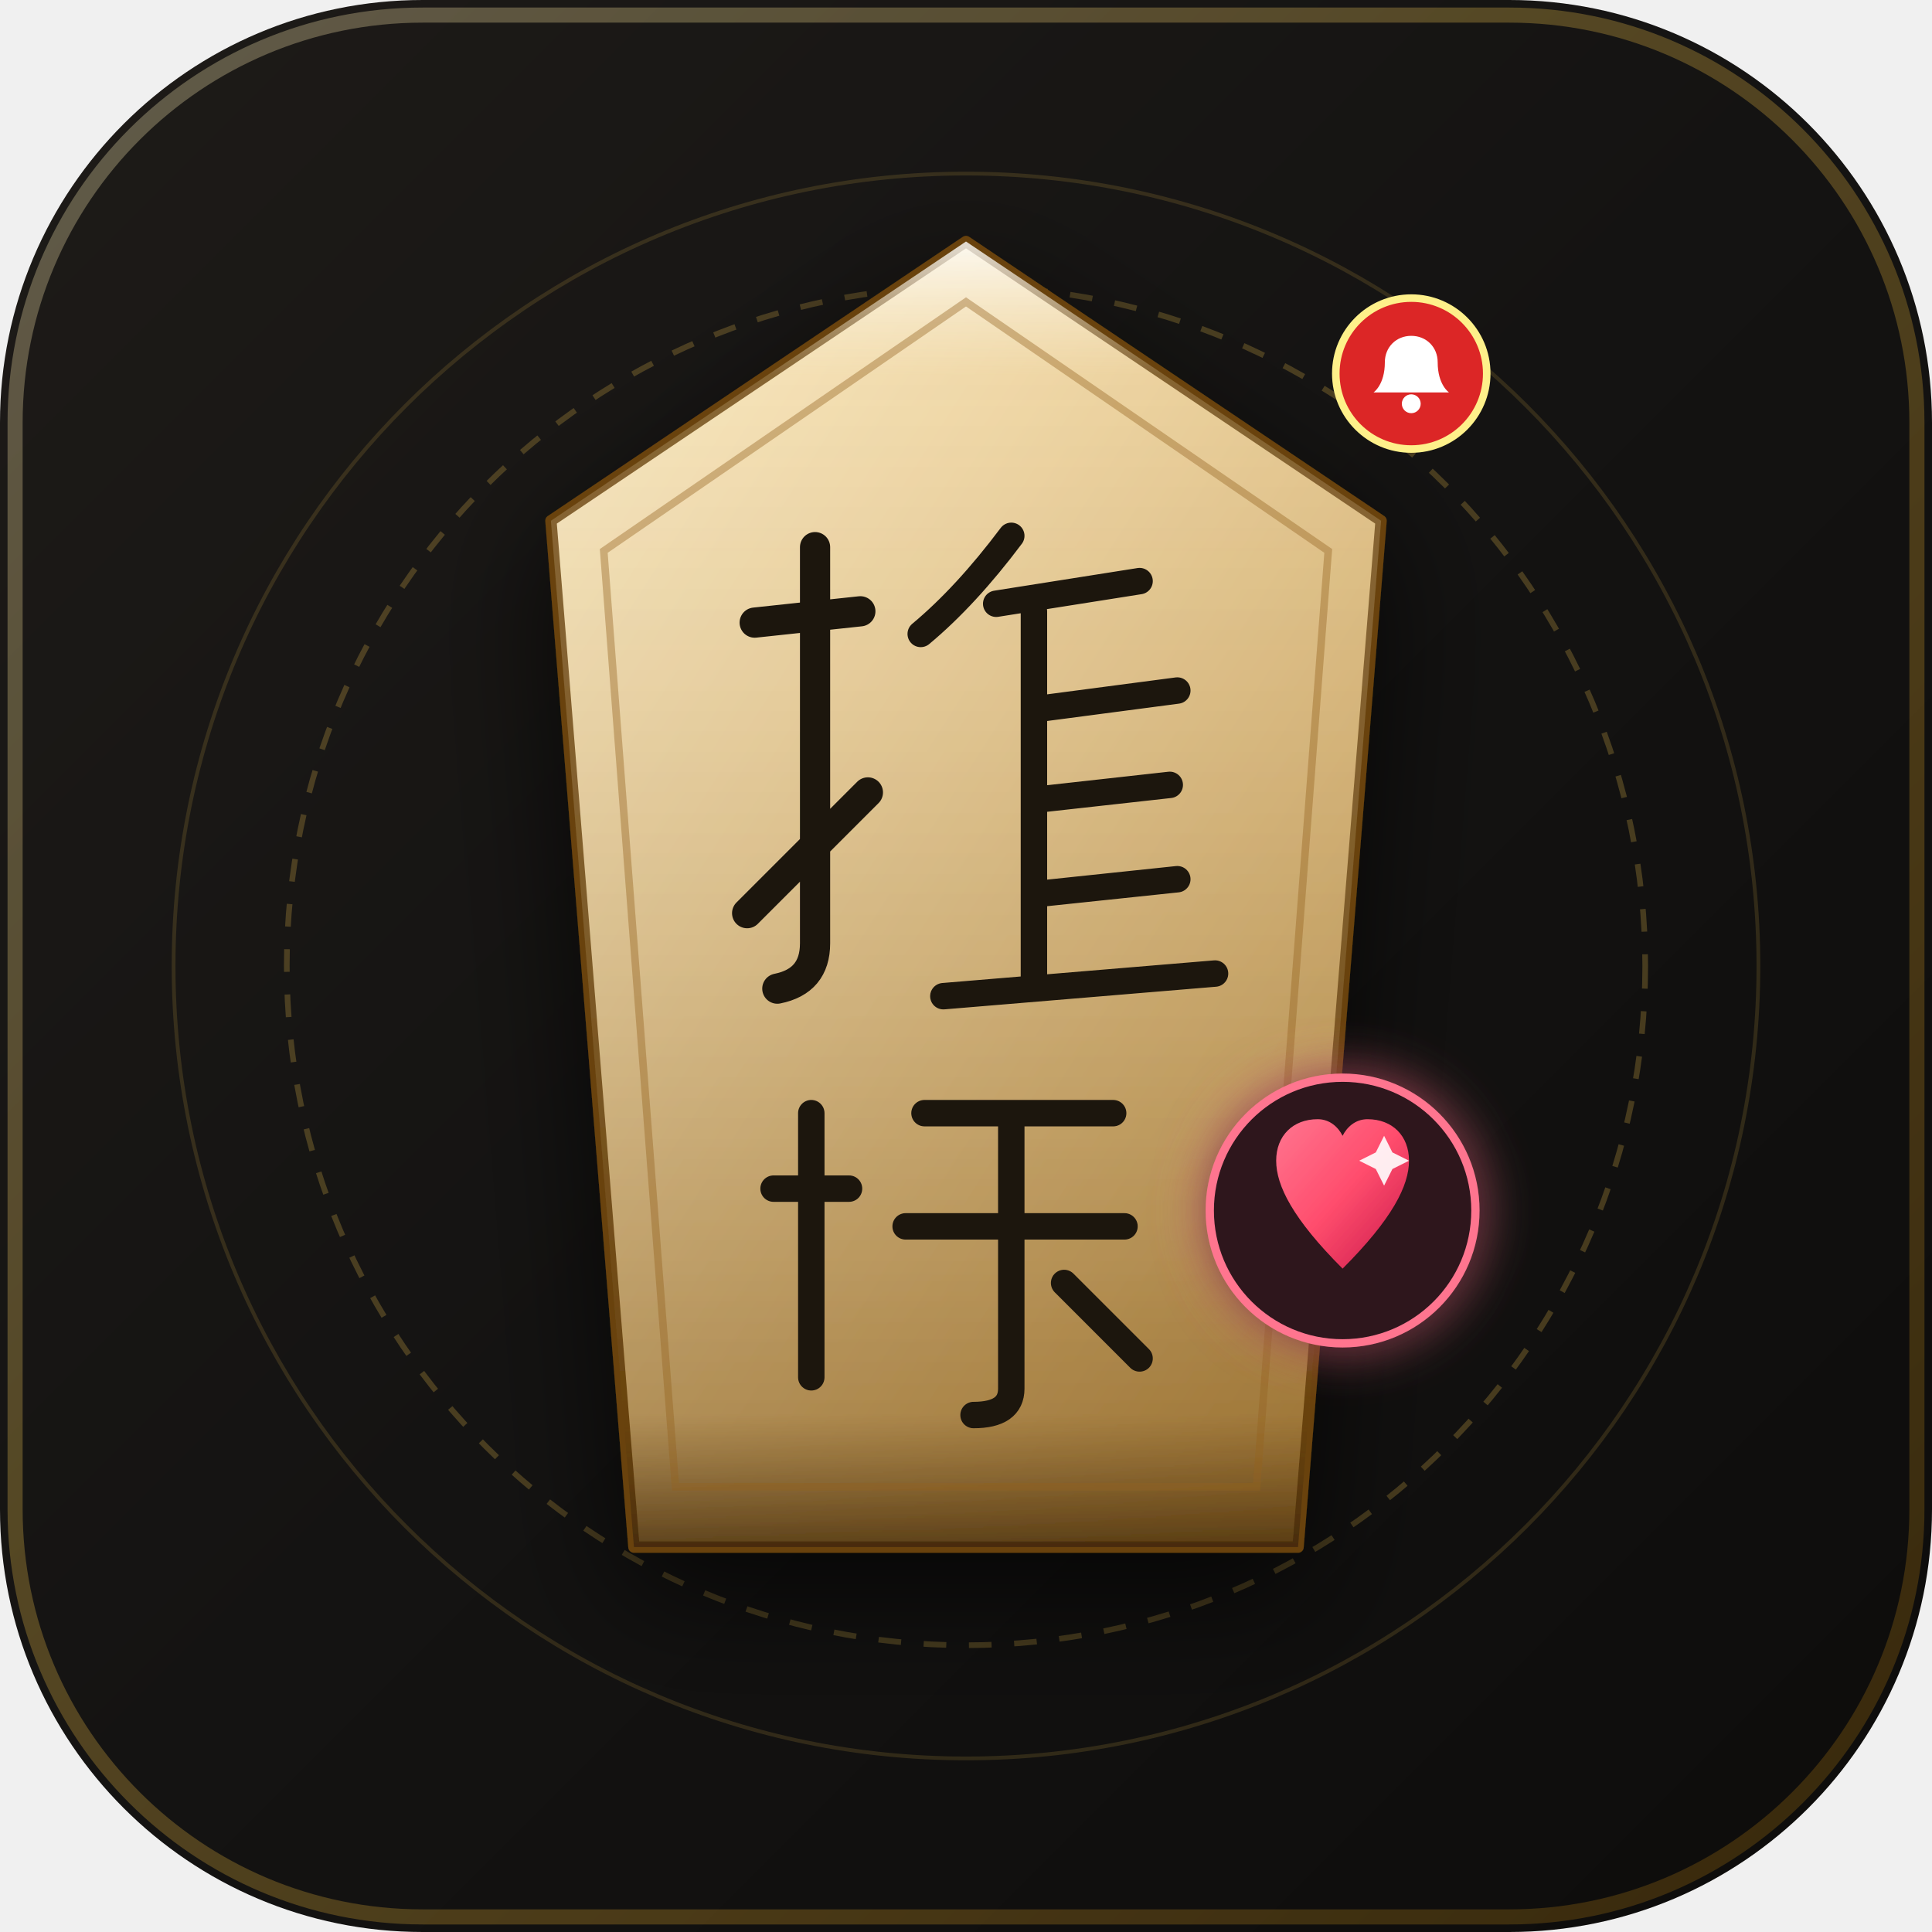
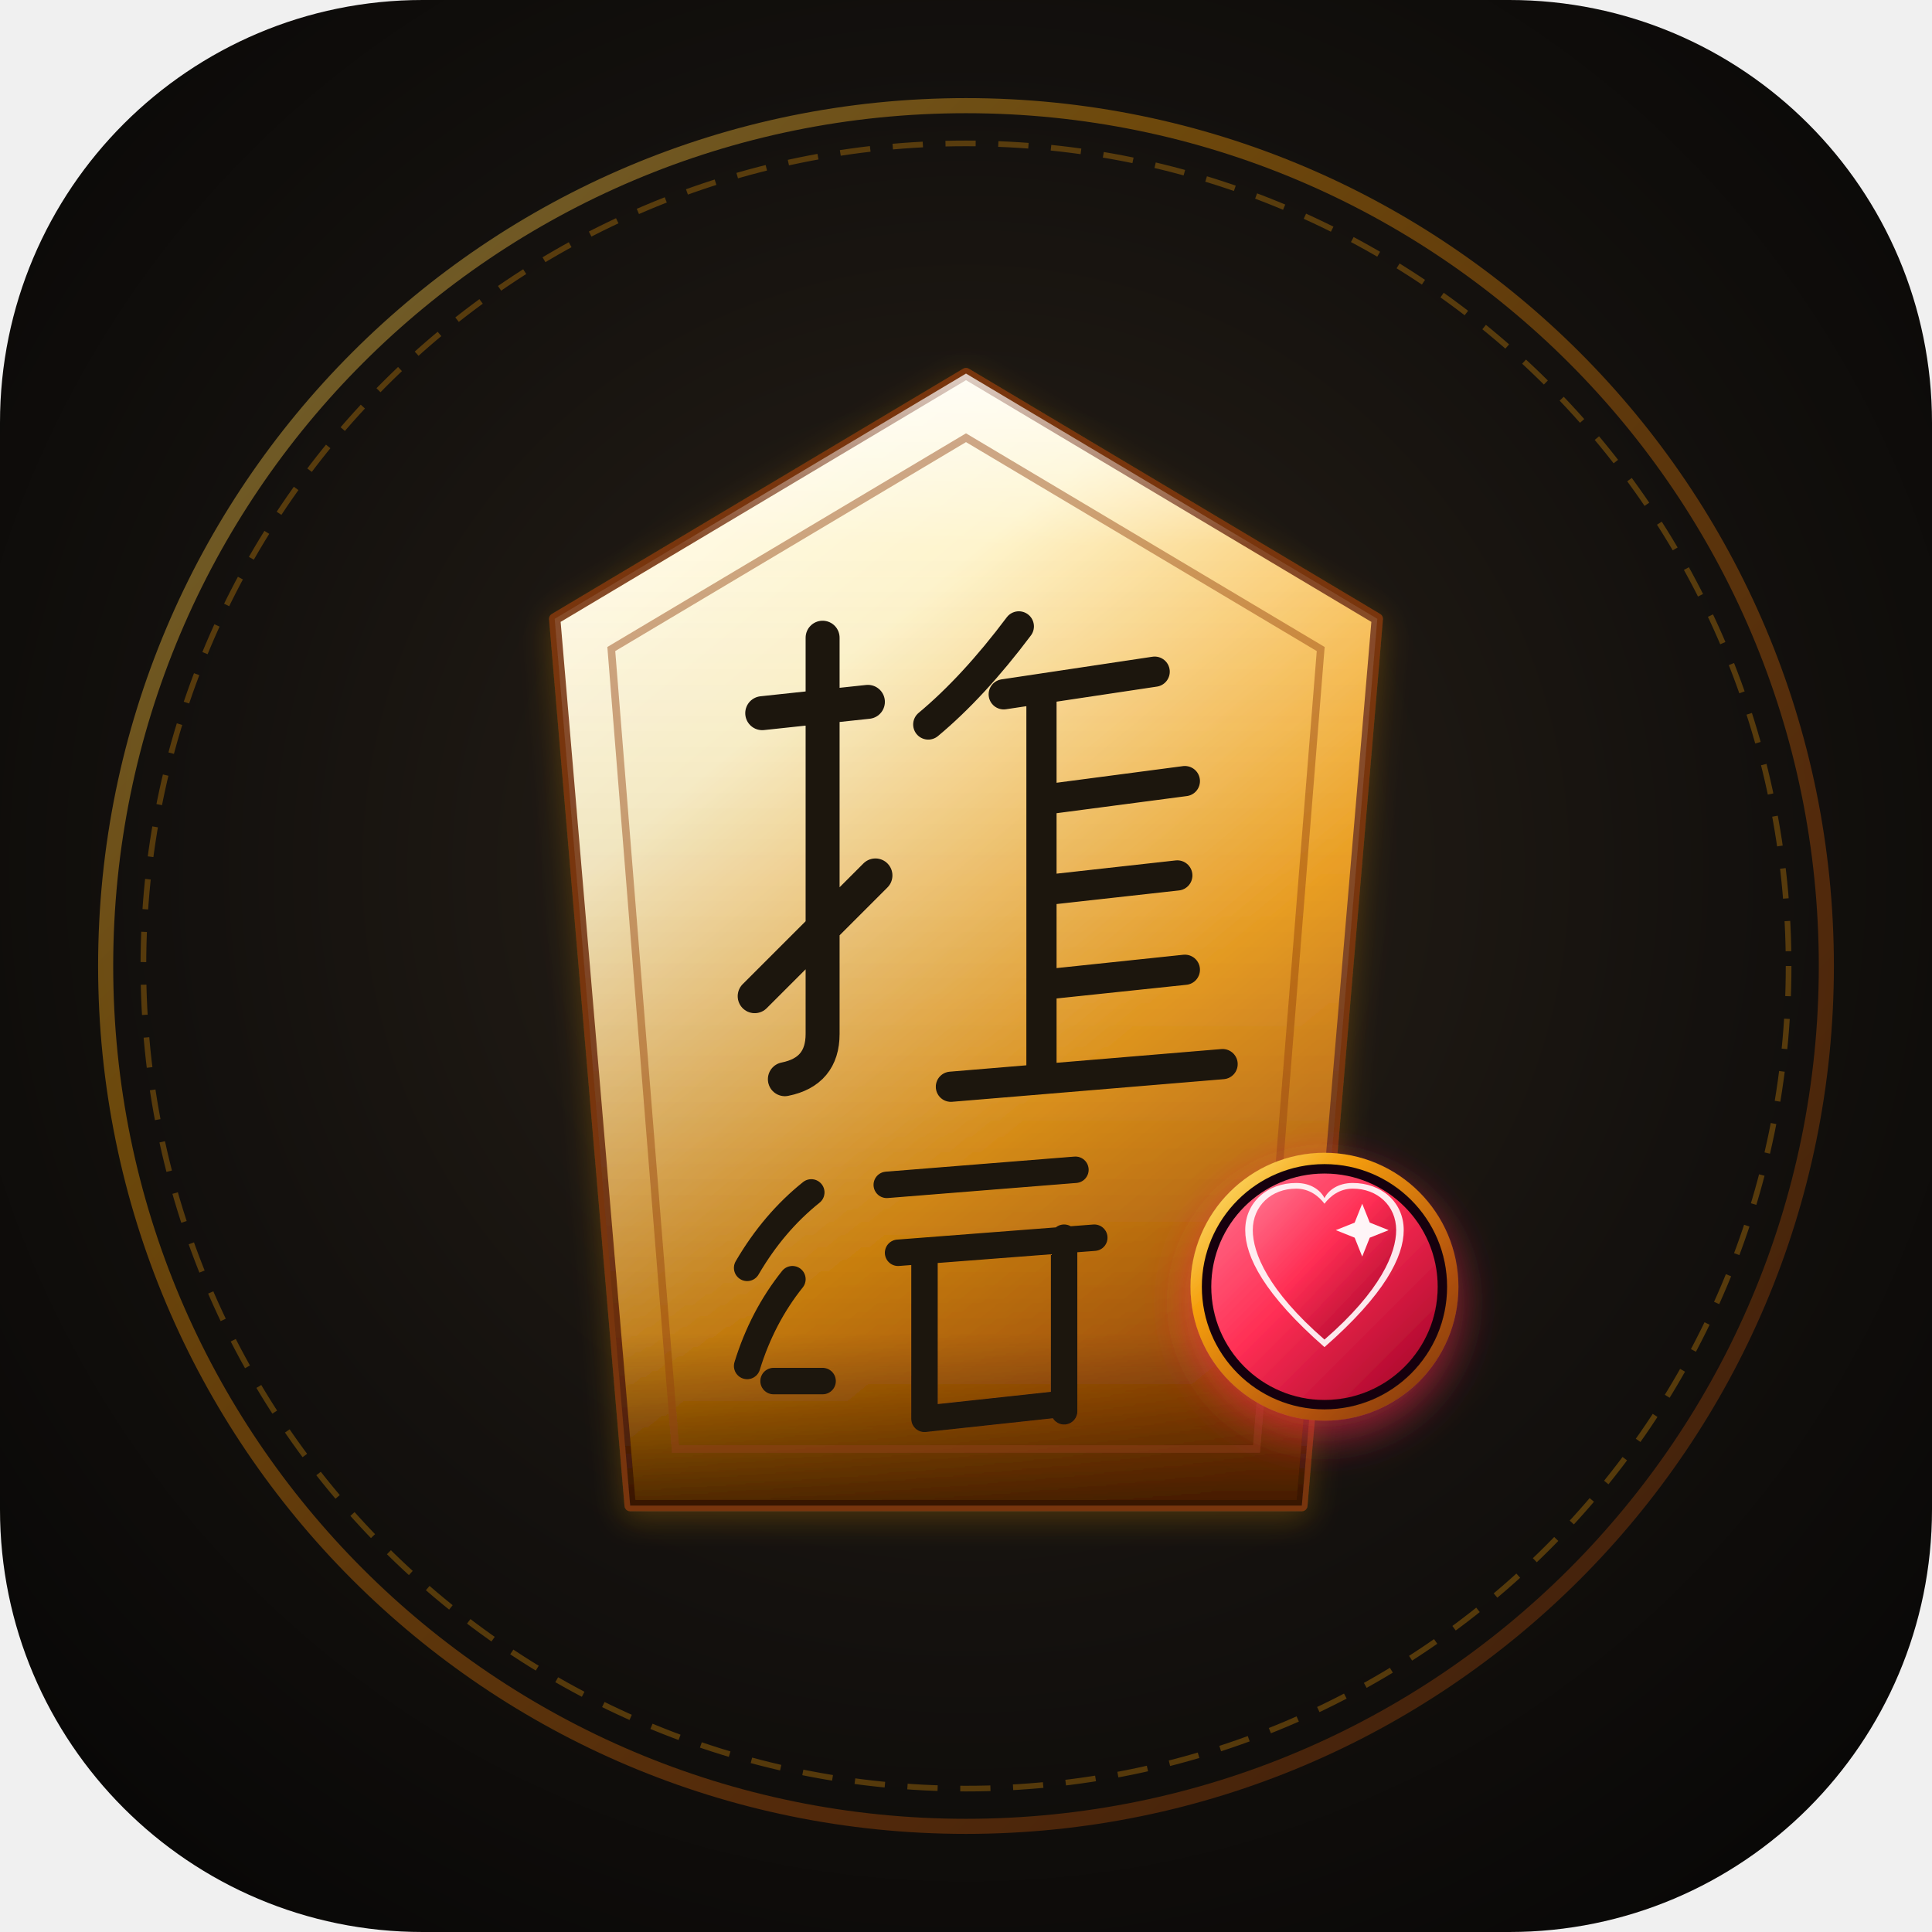
<svg xmlns="http://www.w3.org/2000/svg" viewBox="0 0 512 512" width="512" height="512">
  <defs>
-     <linearGradient id="bgGrad" x1="0%" y1="0%" x2="100%" y2="100%">
-       <stop offset="0%" stop-color="#1e1b18" />
-       <stop offset="50%" stop-color="#141312" />
-       <stop offset="100%" stop-color="#0d0c0b" />
+     <radialGradient id="bgGlow" cx="50%" cy="45%" r="65%">
+       <stop offset="0%" stop-color="#2a2219" />
+       <stop offset="60%" stop-color="#14110e" />
+       <stop offset="100%" stop-color="#090807" />
+     </radialGradient>
+     <linearGradient id="goldRim" x1="0%" y1="0%" x2="100%" y2="100%">
+       <stop offset="0%" stop-color="#fef08a" />
+       <stop offset="30%" stop-color="#f59e0b" />
+       <stop offset="70%" stop-color="#b45309" />
+       <stop offset="100%" stop-color="#78350f" />
    </linearGradient>
-     <linearGradient id="komaGrad" x1="0%" y1="0%" x2="100%" y2="100%">
-       <stop offset="0%" stop-color="#faecc8" />
-       <stop offset="35%" stop-color="#ecd19d" />
-       <stop offset="70%" stop-color="#d6b170" />
-       <stop offset="100%" stop-color="#be934c" />
+     <linearGradient id="komaWood" x1="20%" y1="0%" x2="80%" y2="100%">
+       <stop offset="0%" stop-color="#fffbeb" />
+       <stop offset="25%" stop-color="#fef3c7" />
+       <stop offset="65%" stop-color="#f59e0b" />
+       <stop offset="100%" stop-color="#b45309" />
    </linearGradient>
    <linearGradient id="komaBevel" x1="0%" y1="0%" x2="0%" y2="100%">
-       <stop offset="0%" stop-color="#ffffff" stop-opacity="0.8" />
-       <stop offset="10%" stop-color="#faecc8" stop-opacity="0.2" />
-       <stop offset="90%" stop-color="#69430e" stop-opacity="0.4" />
-       <stop offset="100%" stop-color="#412705" stop-opacity="0.8" />
+       <stop offset="0%" stop-color="#ffffff" stop-opacity="0.75" />
+       <stop offset="15%" stop-color="#ffffff" stop-opacity="0.1" />
+       <stop offset="85%" stop-color="#451a03" stop-opacity="0.3" />
+       <stop offset="100%" stop-color="#290f02" stop-opacity="0.8" />
    </linearGradient>
-     <linearGradient id="goldGrad" x1="0%" y1="0%" x2="100%" y2="100%">
-       <stop offset="0%" stop-color="#fdf4c7" />
-       <stop offset="40%" stop-color="#e8bd4b" />
-       <stop offset="70%" stop-color="#c99525" />
-       <stop offset="100%" stop-color="#98680d" />
+     <linearGradient id="rubyHeart" x1="0%" y1="0%" x2="100%" y2="100%">
+       <stop offset="0%" stop-color="#ff758f" />
+       <stop offset="45%" stop-color="#ff2e54" />
+       <stop offset="100%" stop-color="#990024" />
    </linearGradient>
-     <linearGradient id="heartGrad" x1="0%" y1="0%" x2="100%" y2="100%">
-       <stop offset="0%" stop-color="#ff758f" />
-       <stop offset="50%" stop-color="#ff4d6d" />
-       <stop offset="100%" stop-color="#c9184a" />
-     </linearGradient>
-     <filter id="shadow" x="-20%" y="-20%" width="140%" height="140%">
-       <feDropShadow dx="0" dy="12" stdDeviation="16" flood-color="#000000" flood-opacity="0.65" />
+     <filter id="komaShadow" x="-20%" y="-20%" width="140%" height="140%">
+       <feDropShadow dx="0" dy="10" stdDeviation="14" flood-color="#000000" flood-opacity="0.8" />
+       <feDropShadow dx="0" dy="2" stdDeviation="4" flood-color="#f59e0b" flood-opacity="0.25" />
    </filter>
-     <filter id="glow" x="-30%" y="-30%" width="160%" height="160%">
-       <feGaussianBlur stdDeviation="6" result="blur" />
-       <feComposite in="SourceGraphic" in2="blur" operator="over" />
+     <filter id="heartGlow" x="-30%" y="-30%" width="160%" height="160%">
+       <feDropShadow dx="0" dy="4" stdDeviation="6" flood-color="#ff2e54" flood-opacity="0.6" />
    </filter>
  </defs>
-   <rect width="512" height="512" rx="112" fill="url(#bgGrad)" />
-   <rect width="504" height="504" x="4" y="4" rx="108" fill="none" stroke="url(#goldGrad)" stroke-width="4" stroke-opacity="0.3" />
-   <circle cx="256" cy="256" r="180" fill="none" stroke="#e8bd4b" stroke-width="1.5" stroke-dasharray="6,6" opacity="0.25" />
-   <circle cx="256" cy="256" r="210" fill="none" stroke="#e8bd4b" stroke-width="1" opacity="0.15" />
-   <g filter="url(#shadow)">
-     <polygon points="256,64 366,138 344,410 168,410 146,138" fill="url(#komaGrad)" stroke="#69430e" stroke-width="3" stroke-linejoin="round" />
-     <polygon points="256,64 366,138 344,410 168,410 146,138" fill="url(#komaBevel)" mix-blend-mode="overlay" />
-     <polygon points="256,80 352,146 333,394 179,394 160,146" fill="none" stroke="#946320" stroke-width="2" stroke-opacity="0.4" />
-     <g fill="#1a140e" stroke="#1a140e" stroke-linejoin="round">
-       <path d="M 200,165 L 228,162 M 216,145 L 216,250 Q 216,260 206,262 M 198,242 L 230,210" stroke="#1a140e" stroke-width="8" stroke-linecap="round" fill="none" />
-       <path d="M 268,142 Q 256,158 244,168 M 264,160 L 302,154 M 274,162 L 274,260 M 274,188 L 312,183 M 274,212 L 310,208 M 274,237 L 312,233 M 250,264 L 322,258" stroke="#1a140e" stroke-width="7" stroke-linecap="round" fill="none" />
-       <path d="M 215,295 L 215,365 M 205,315 L 225,315 M 245,295 L 295,295 M 268,295 L 268,368 Q 268,375 258,375 M 240,325 L 298,325 M 282,340 L 302,360" stroke="#1a140e" stroke-width="7" stroke-linecap="round" fill="none" />
+   <rect width="512" height="512" rx="112" fill="url(#bgGlow)" />
+   <circle cx="256" cy="256" r="228" fill="none" stroke="url(#goldRim)" stroke-width="4" opacity="0.4" />
+   <circle cx="256" cy="256" r="218" fill="none" stroke="#f59e0b" stroke-width="1.5" stroke-dasharray="8 6" opacity="0.3" />
+   <g filter="url(#komaShadow)" transform="translate(0, 4)">
+     <polygon points="256,95 365,160 345,395 167,395 147,160" fill="url(#komaWood)" stroke="#78350f" stroke-width="3" stroke-linejoin="round" />
+     <polygon points="256,95 365,160 345,395 167,395 147,160" fill="url(#komaBevel)" mix-blend-mode="overlay" />
+     <polygon points="256,112 350,168 333,380 179,380 162,168" fill="none" stroke="#92400e" stroke-width="2" opacity="0.45" />
+     <g fill="#1a120b" stroke="#1a120b" stroke-linejoin="round">
+       <path d="M 202,185 L 230,182 M 218,165 L 218,270 Q 218,280 208,282 M 200,260 L 232,228" stroke="#1a120b" stroke-width="9" stroke-linecap="round" fill="none" />
+       <path d="M 270,162 Q 258,178 246,188 M 266,180 L 306,174 M 276,182 L 276,280 M 276,208 L 314,203 M 276,232 L 312,228 M 276,257 L 314,253 M 252,284 L 324,278" stroke="#1a120b" stroke-width="8" stroke-linecap="round" fill="none" />
+       <path d="M 215,312 Q 205,320 198,332 M 210,335 Q 202,345 198,358 M 205,362 L 218,362 M 235,310 L 285,306 M 238,328 L 290,324 M 245,328 L 245,372 M 282,324 L 282,370 M 245,372 L 282,368" stroke="#1a120b" stroke-width="7" stroke-linecap="round" fill="none" />
    </g>
  </g>
-   <g transform="translate(325, 290) scale(1.1)" filter="url(#glow)">
-     <circle cx="28" cy="28" r="32" fill="#2d151c" stroke="#ff758f" stroke-width="2" />
-     <path d="M 28,42 C 16,30 12,22 12,16 C 12,10 16,6 22,6 C 25,6 27,8 28,10 C 29,8 31,6 34,6 C 40,6 44,10 44,16 C 44,22 40,30 28,42 Z" fill="url(#heartGrad)" />
-     <path d="M 38,10 L 40,14 L 44,16 L 40,18 L 38,22 L 36,18 L 32,16 L 36,14 Z" fill="#fff" opacity="0.9" />
-   </g>
-   <g transform="translate(350, 75)">
-     <circle cx="24" cy="24" r="20" fill="#dc2626" stroke="#fef08a" stroke-width="2" />
-     <path d="M 24,14 C 20,14 17,17 17,21 C 17,27 14,29 14,29 L 34,29 C 34,29 31,27 31,21 C 31,17 28,14 24,14 Z" fill="#ffffff" />
-     <circle cx="24" cy="32" r="2.5" fill="#ffffff" />
+   <g transform="translate(315, 305)" filter="url(#heartGlow)">
+     <circle cx="36" cy="36" r="34" fill="#140609" stroke="url(#goldRim)" stroke-width="3" />
+     <circle cx="36" cy="36" r="30" fill="url(#rubyHeart)" />
+     <path d="M 36,52 C 20,38 15,28 15,21 C 15,13.5 21,8.5 28.5,8.5 C 32.5,8.5 35,10.5 36,12.5 C 37,10.5 39.5,8.5 43.5,8.5 C 51,8.5 57,13.5 57,21 C 57,28 52,38 36,52 Z" fill="#ffffff" opacity="0.9" />
+     <path d="M 36,50 C 21,37 17,27 17,21 C 17,14.5 22,10 28.5,10 C 32,10 34.5,12 36,14 C 37.5,12 40,10 43.5,10 C 50,10 55,14.5 55,21 C 55,27 51,37 36,50 Z" fill="url(#rubyHeart)" />
+     <path d="M 46,14 L 48,19 L 53,21 L 48,23 L 46,28 L 44,23 L 39,21 L 44,19 Z" fill="#ffffff" opacity="0.95" />
  </g>
</svg>
